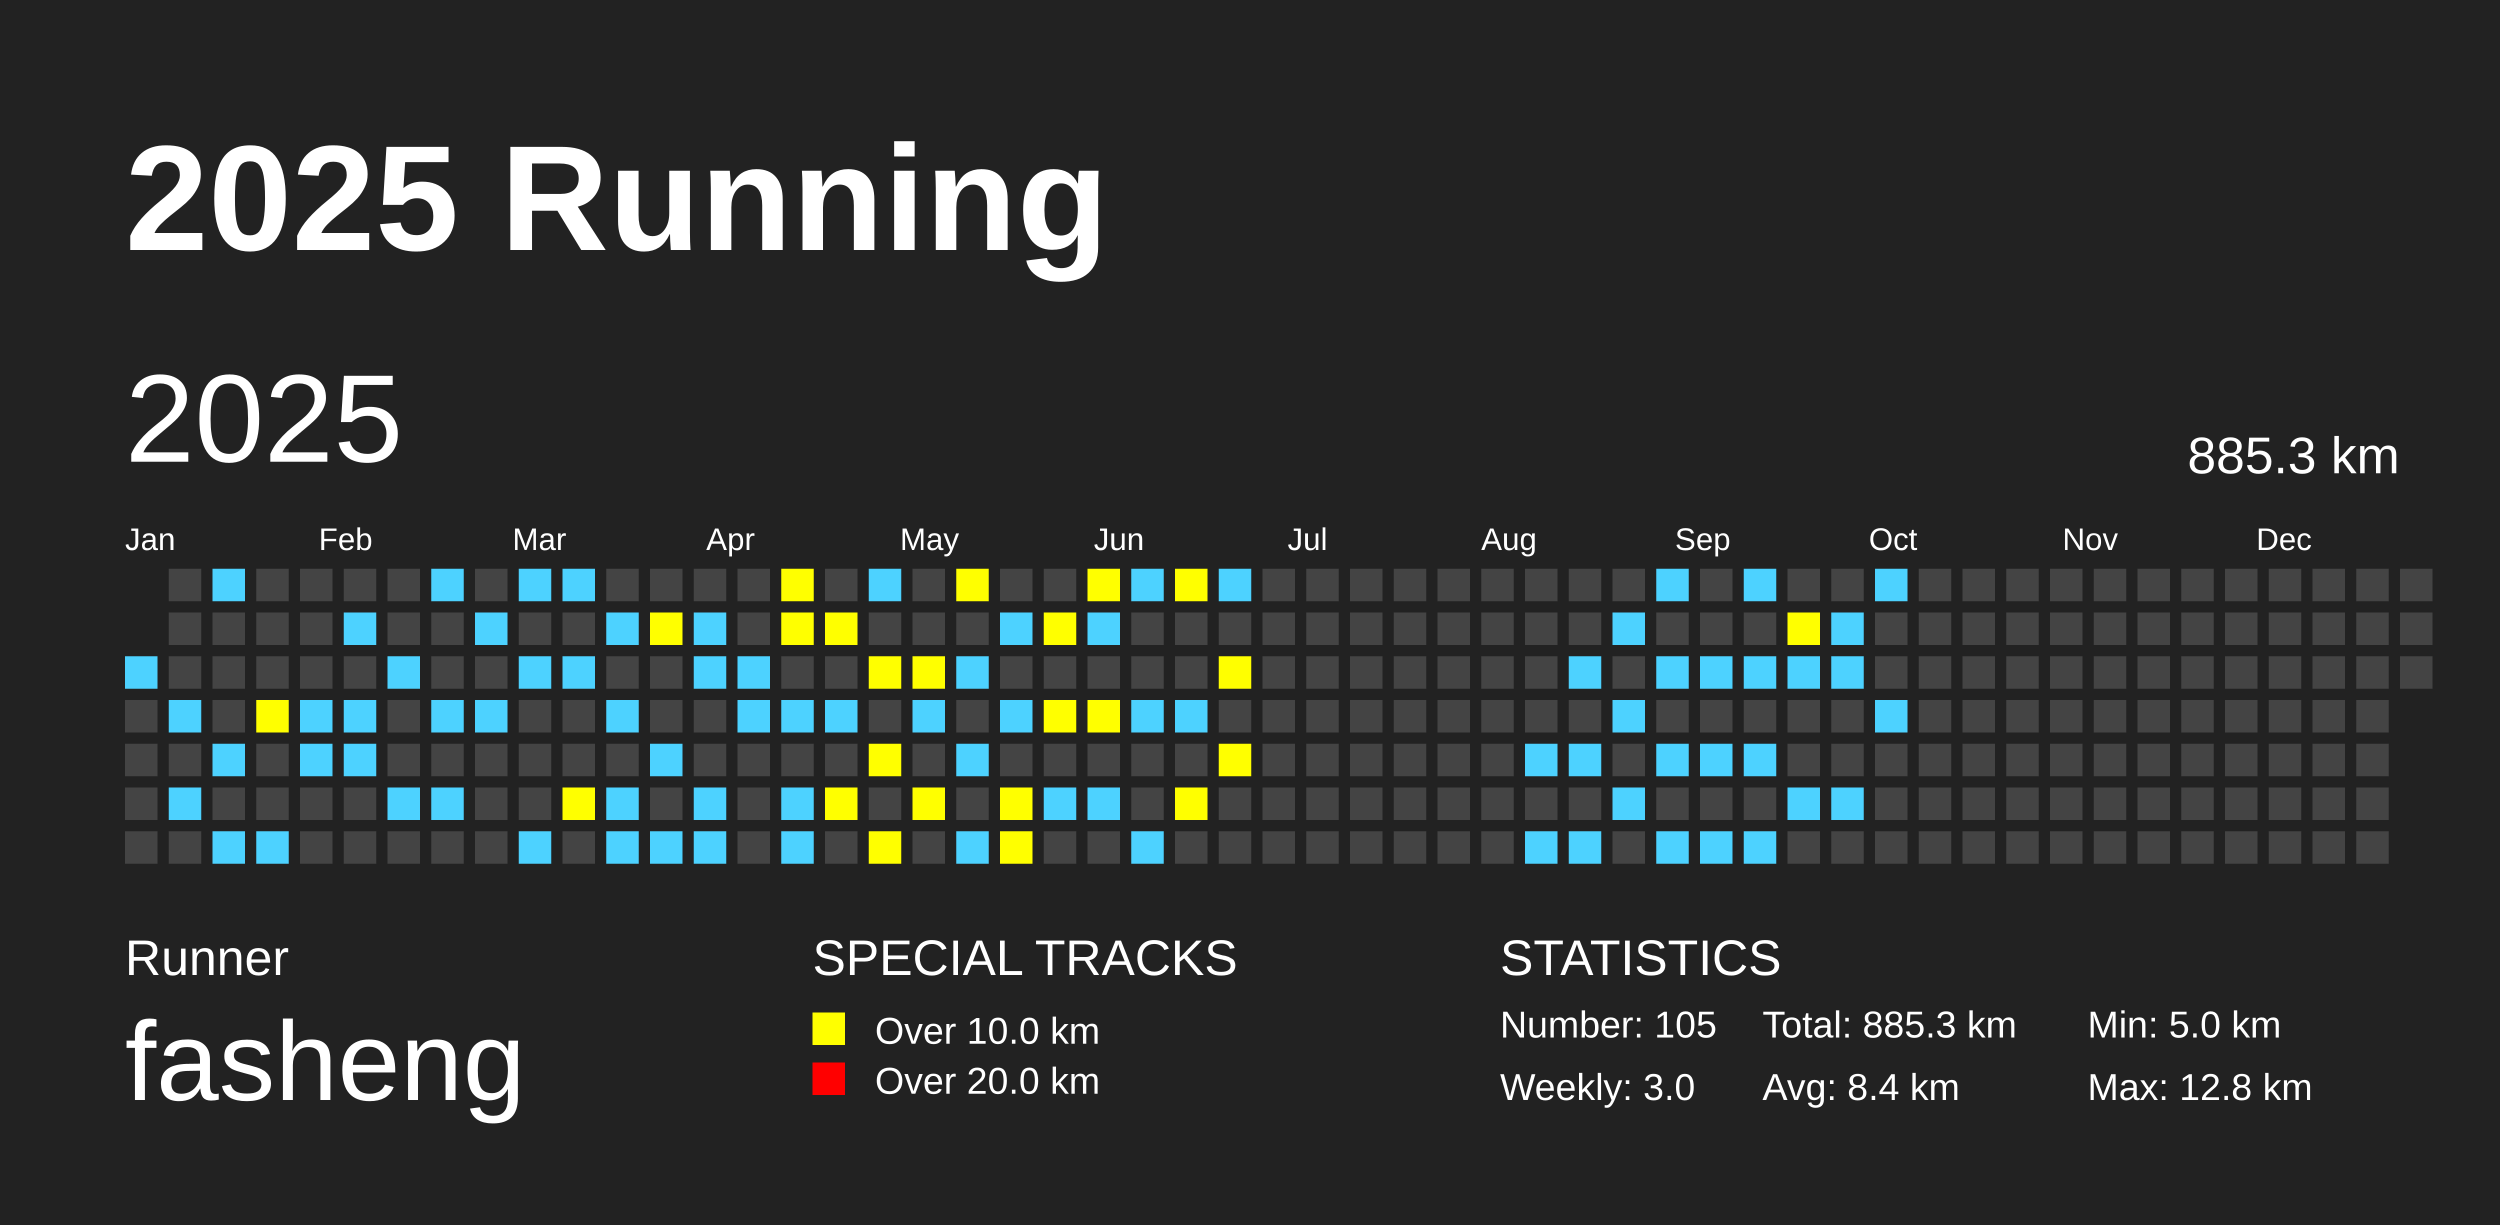
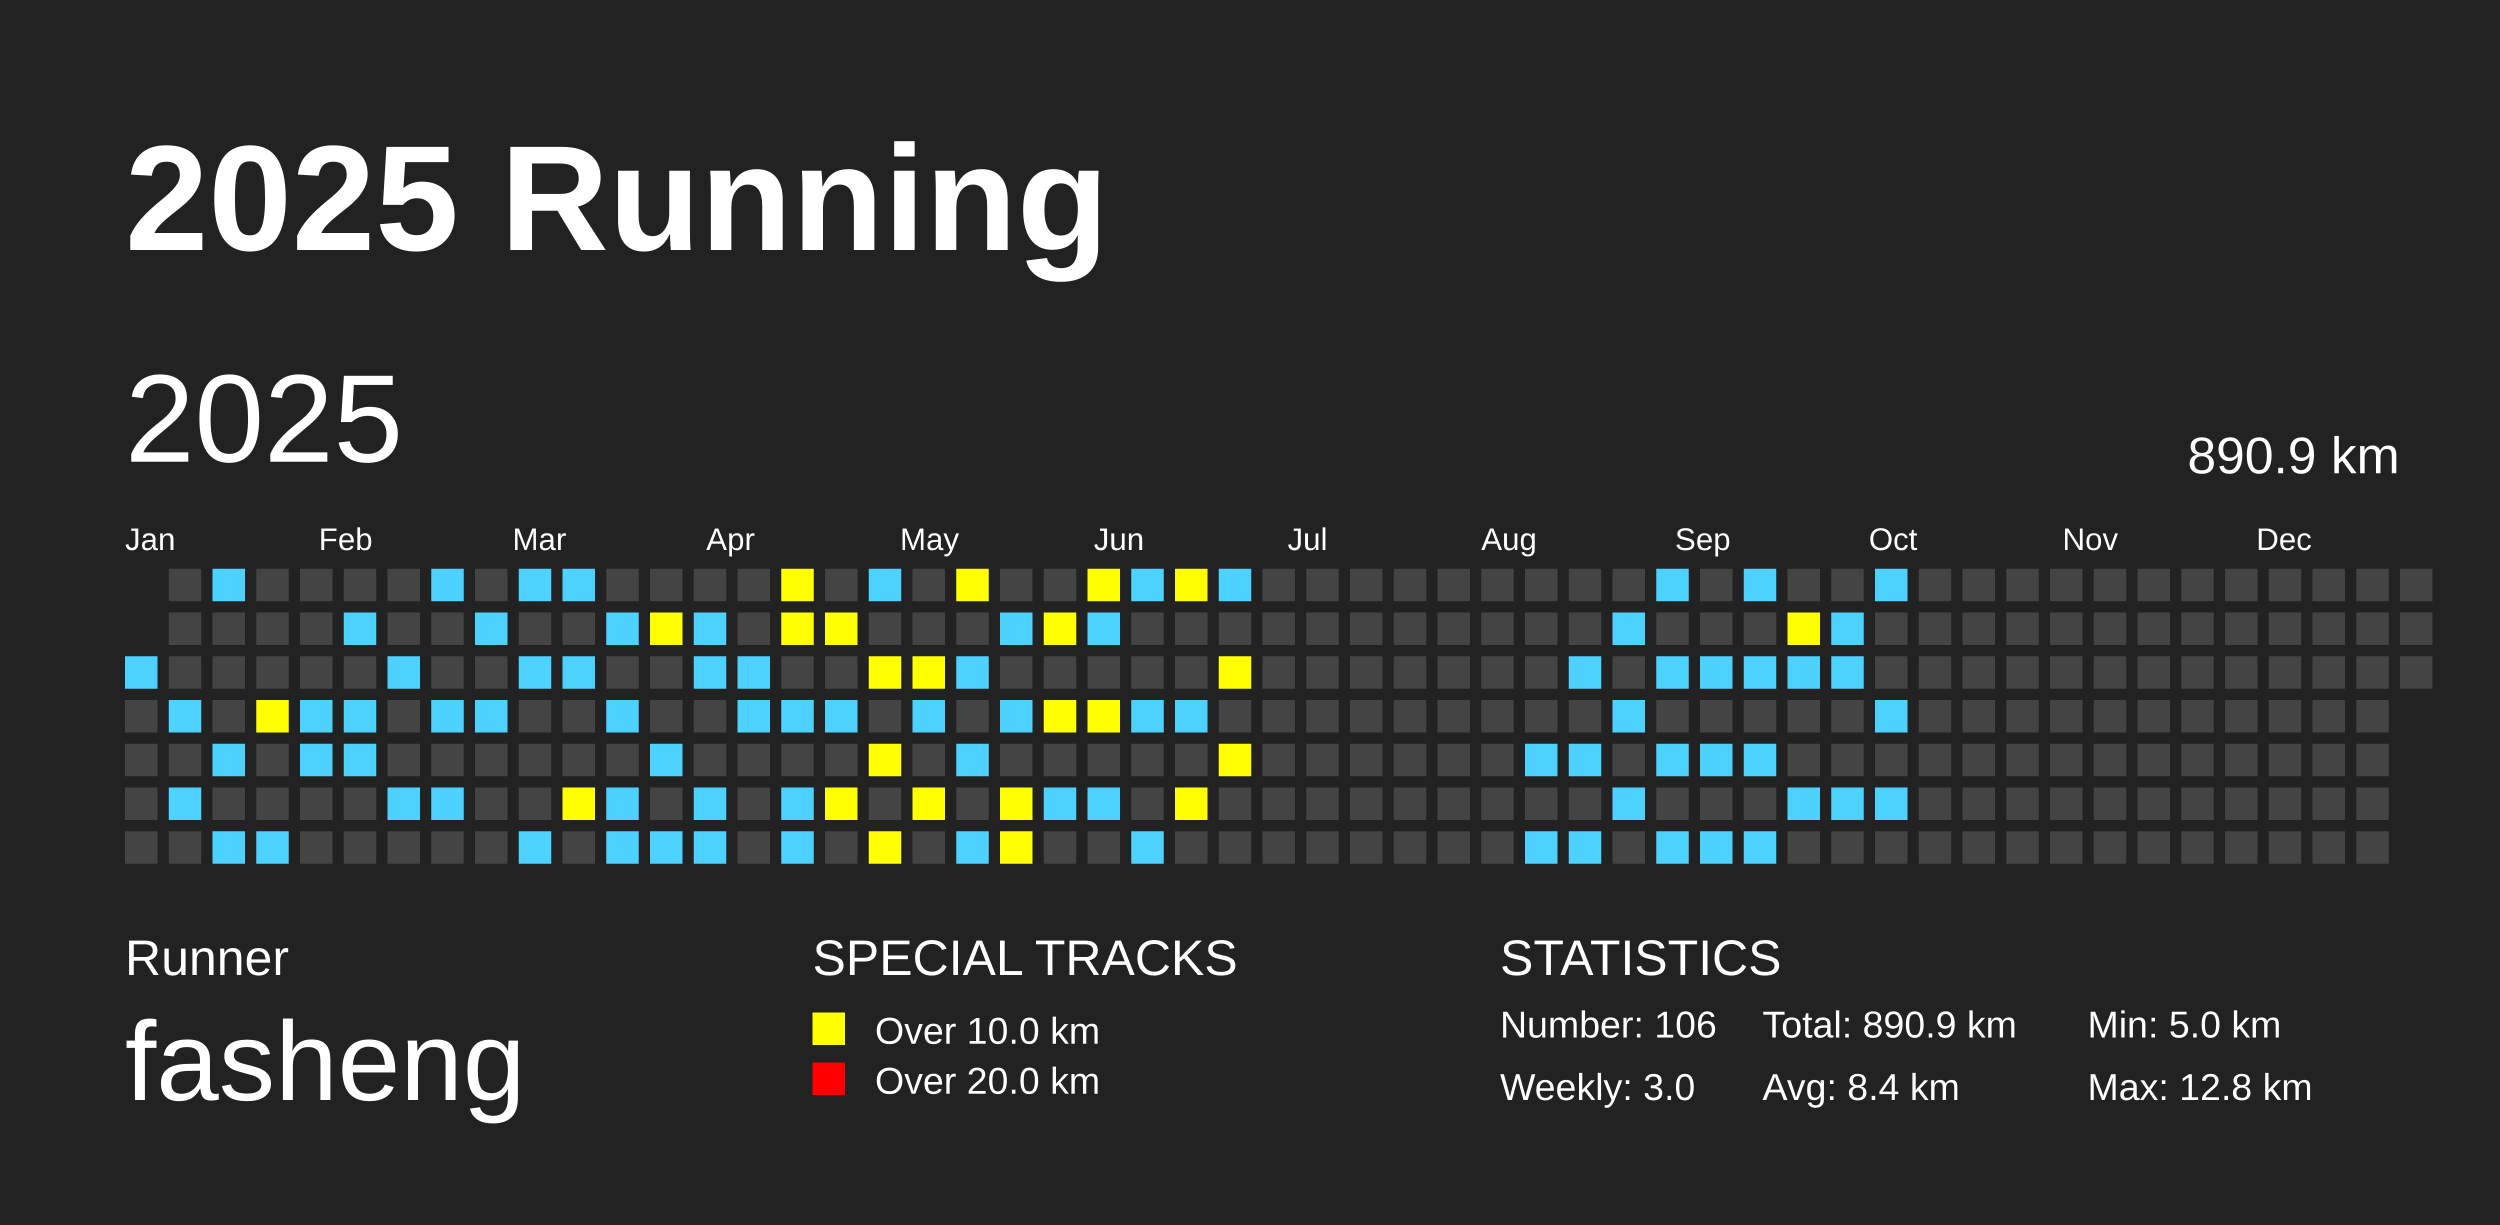
<svg xmlns="http://www.w3.org/2000/svg" baseProfile="full" height="98mm" version="1.1" viewBox="0,0,200,98" width="200mm">
  <defs />
  <rect fill="#222222" height="98" width="200" x="0" y="0" />
  <text fill="#FFFFFF" style="font-size:12px; font-family:Arial; font-weight:bold;" x="10" y="20">2025 Running</text>
  <text fill="#FFFFFF" style="font-size:4px; font-family:Arial" x="10" y="78">Runner</text>
  <text fill="#FFFFFF" style="font-size:9px; font-family:Arial" x="10" y="88">fasheng</text>
  <text fill="#FFFFFF" style="font-size:4px; font-family:Arial" x="65" y="78">SPECIAL TRACKS</text>
  <rect fill="yellow" height="2.6" width="2.6" x="65" y="81" />
  <text fill="#FFFFFF" style="font-size:3px; font-family:Arial" x="70" y="83.5">Over 10.0 km</text>
  <rect fill="red" height="2.6" width="2.6" x="65" y="85" />
  <text fill="#FFFFFF" style="font-size:3px; font-family:Arial" x="70" y="87.5">Over 20.0 km</text>
  <text fill="#FFFFFF" style="font-size:4px; font-family:Arial" x="120" y="78">STATISTICS</text>
-   <text fill="#FFFFFF" style="font-size:3px; font-family:Arial" x="120" y="83">Number: 105</text>
+   <text fill="#FFFFFF" style="font-size:3px; font-family:Arial" x="120" y="83">Number: 106</text>
  <text fill="#FFFFFF" style="font-size:3px; font-family:Arial" x="120" y="88">Weekly: 3.0</text>
-   <text fill="#FFFFFF" style="font-size:3px; font-family:Arial" x="141" y="83">Total: 885.3 km</text>
+   <text fill="#FFFFFF" style="font-size:3px; font-family:Arial" x="141" y="83">Total: 890.9 km</text>
  <text fill="#FFFFFF" style="font-size:3px; font-family:Arial" x="141" y="88">Avg: 8.4 km</text>
  <text fill="#FFFFFF" style="font-size:3px; font-family:Arial" x="167" y="83">Min: 5.0 km</text>
  <text fill="#FFFFFF" style="font-size:3px; font-family:Arial" x="167" y="88">Max: 12.8 km</text>
  <text dominant-baseline="hanging" fill="#FFFFFF" style="font-size:10.0px; font-family:Arial;" x="10" y="30">2025</text>
-   <text dominant-baseline="hanging" fill="#FFFFFF" style="font-size:4.125px; font-family:Arial;" x="175" y="35">885.3 km</text>
+   <text dominant-baseline="hanging" fill="#FFFFFF" style="font-size:4.125px; font-family:Arial;" x="175" y="35">890.9 km</text>
  <text fill="#FFFFFF" style="font-size:2.5px; font-family:Arial" x="10.0" y="44">Jan</text>
  <text fill="#FFFFFF" style="font-size:2.5px; font-family:Arial" x="25.5" y="44">Feb</text>
  <text fill="#FFFFFF" style="font-size:2.5px; font-family:Arial" x="41.0" y="44">Mar</text>
  <text fill="#FFFFFF" style="font-size:2.5px; font-family:Arial" x="56.5" y="44">Apr</text>
  <text fill="#FFFFFF" style="font-size:2.5px; font-family:Arial" x="72.0" y="44">May</text>
  <text fill="#FFFFFF" style="font-size:2.5px; font-family:Arial" x="87.5" y="44">Jun</text>
  <text fill="#FFFFFF" style="font-size:2.5px; font-family:Arial" x="103.0" y="44">Jul</text>
  <text fill="#FFFFFF" style="font-size:2.5px; font-family:Arial" x="118.5" y="44">Aug</text>
  <text fill="#FFFFFF" style="font-size:2.5px; font-family:Arial" x="134.0" y="44">Sep</text>
  <text fill="#FFFFFF" style="font-size:2.5px; font-family:Arial" x="149.5" y="44">Oct</text>
  <text fill="#FFFFFF" style="font-size:2.5px; font-family:Arial" x="165.0" y="44">Nov</text>
  <text fill="#FFFFFF" style="font-size:2.5px; font-family:Arial" x="180.5" y="44">Dec</text>
  <rect fill="#4DD2FF" height="2.6" width="2.6" x="10.0" y="52.5" />
  <rect fill="#444444" height="2.6" width="2.6" x="10.0" y="56.0" />
  <rect fill="#444444" height="2.6" width="2.6" x="10.0" y="59.5" />
  <rect fill="#444444" height="2.6" width="2.6" x="10.0" y="63.0" />
  <rect fill="#444444" height="2.6" width="2.6" x="10.0" y="66.5" />
  <rect fill="#444444" height="2.6" width="2.6" x="13.5" y="45.5" />
  <rect fill="#444444" height="2.6" width="2.6" x="13.5" y="49.0" />
  <rect fill="#444444" height="2.6" width="2.6" x="13.5" y="52.5" />
  <rect fill="#4DD2FF" height="2.6" width="2.6" x="13.5" y="56.0" />
  <rect fill="#444444" height="2.6" width="2.6" x="13.5" y="59.5" />
  <rect fill="#4DD2FF" height="2.6" width="2.6" x="13.5" y="63.0" />
  <rect fill="#444444" height="2.6" width="2.6" x="13.5" y="66.5" />
  <rect fill="#4DD2FF" height="2.6" width="2.6" x="17.0" y="45.5" />
  <rect fill="#444444" height="2.6" width="2.6" x="17.0" y="49.0" />
  <rect fill="#444444" height="2.6" width="2.6" x="17.0" y="52.5" />
  <rect fill="#444444" height="2.6" width="2.6" x="17.0" y="56.0" />
  <rect fill="#4DD2FF" height="2.6" width="2.6" x="17.0" y="59.5" />
  <rect fill="#444444" height="2.6" width="2.6" x="17.0" y="63.0" />
  <rect fill="#4DD2FF" height="2.6" width="2.6" x="17.0" y="66.5" />
  <rect fill="#444444" height="2.6" width="2.6" x="20.5" y="45.5" />
  <rect fill="#444444" height="2.6" width="2.6" x="20.5" y="49.0" />
  <rect fill="#444444" height="2.6" width="2.6" x="20.5" y="52.5" />
  <rect fill="yellow" height="2.6" width="2.6" x="20.5" y="56.0" />
  <rect fill="#444444" height="2.6" width="2.6" x="20.5" y="59.5" />
  <rect fill="#444444" height="2.6" width="2.6" x="20.5" y="63.0" />
  <rect fill="#4DD2FF" height="2.6" width="2.6" x="20.5" y="66.5" />
  <rect fill="#444444" height="2.6" width="2.6" x="24.0" y="45.5" />
  <rect fill="#444444" height="2.6" width="2.6" x="24.0" y="49.0" />
  <rect fill="#444444" height="2.6" width="2.6" x="24.0" y="52.5" />
  <rect fill="#4DD2FF" height="2.6" width="2.6" x="24.0" y="56.0" />
  <rect fill="#4DD2FF" height="2.6" width="2.6" x="24.0" y="59.5" />
  <rect fill="#444444" height="2.6" width="2.6" x="24.0" y="63.0" />
  <rect fill="#444444" height="2.6" width="2.6" x="24.0" y="66.5" />
  <rect fill="#444444" height="2.6" width="2.6" x="27.5" y="45.5" />
  <rect fill="#4DD2FF" height="2.6" width="2.6" x="27.5" y="49.0" />
  <rect fill="#444444" height="2.6" width="2.6" x="27.5" y="52.5" />
  <rect fill="#4DD2FF" height="2.6" width="2.6" x="27.5" y="56.0" />
  <rect fill="#4DD2FF" height="2.6" width="2.6" x="27.5" y="59.5" />
  <rect fill="#444444" height="2.6" width="2.6" x="27.5" y="63.0" />
  <rect fill="#444444" height="2.6" width="2.6" x="27.5" y="66.5" />
  <rect fill="#444444" height="2.6" width="2.6" x="31.0" y="45.5" />
  <rect fill="#444444" height="2.6" width="2.6" x="31.0" y="49.0" />
  <rect fill="#4DD2FF" height="2.6" width="2.6" x="31.0" y="52.5" />
  <rect fill="#444444" height="2.6" width="2.6" x="31.0" y="56.0" />
  <rect fill="#444444" height="2.6" width="2.6" x="31.0" y="59.5" />
  <rect fill="#4DD2FF" height="2.6" width="2.6" x="31.0" y="63.0" />
  <rect fill="#444444" height="2.6" width="2.6" x="31.0" y="66.5" />
  <rect fill="#4DD2FF" height="2.6" width="2.6" x="34.5" y="45.5" />
  <rect fill="#444444" height="2.6" width="2.6" x="34.5" y="49.0" />
  <rect fill="#444444" height="2.6" width="2.6" x="34.5" y="52.5" />
  <rect fill="#4DD2FF" height="2.6" width="2.6" x="34.5" y="56.0" />
  <rect fill="#444444" height="2.6" width="2.6" x="34.5" y="59.5" />
  <rect fill="#4DD2FF" height="2.6" width="2.6" x="34.5" y="63.0" />
  <rect fill="#444444" height="2.6" width="2.6" x="34.5" y="66.5" />
  <rect fill="#444444" height="2.6" width="2.6" x="38.0" y="45.5" />
  <rect fill="#4DD2FF" height="2.6" width="2.6" x="38.0" y="49.0" />
  <rect fill="#444444" height="2.6" width="2.6" x="38.0" y="52.5" />
  <rect fill="#4DD2FF" height="2.6" width="2.6" x="38.0" y="56.0" />
  <rect fill="#444444" height="2.6" width="2.6" x="38.0" y="59.5" />
  <rect fill="#444444" height="2.6" width="2.6" x="38.0" y="63.0" />
  <rect fill="#444444" height="2.6" width="2.6" x="38.0" y="66.5" />
  <rect fill="#4DD2FF" height="2.6" width="2.6" x="41.5" y="45.5" />
  <rect fill="#444444" height="2.6" width="2.6" x="41.5" y="49.0" />
  <rect fill="#4DD2FF" height="2.6" width="2.6" x="41.5" y="52.5" />
  <rect fill="#444444" height="2.6" width="2.6" x="41.5" y="56.0" />
  <rect fill="#444444" height="2.6" width="2.6" x="41.5" y="59.5" />
  <rect fill="#444444" height="2.6" width="2.6" x="41.5" y="63.0" />
  <rect fill="#4DD2FF" height="2.6" width="2.6" x="41.5" y="66.5" />
  <rect fill="#4DD2FF" height="2.6" width="2.6" x="45.0" y="45.5" />
  <rect fill="#444444" height="2.6" width="2.6" x="45.0" y="49.0" />
  <rect fill="#4DD2FF" height="2.6" width="2.6" x="45.0" y="52.5" />
  <rect fill="#444444" height="2.6" width="2.6" x="45.0" y="56.0" />
  <rect fill="#444444" height="2.6" width="2.6" x="45.0" y="59.5" />
  <rect fill="yellow" height="2.6" width="2.6" x="45.0" y="63.0" />
  <rect fill="#444444" height="2.6" width="2.6" x="45.0" y="66.5" />
  <rect fill="#444444" height="2.6" width="2.6" x="48.5" y="45.5" />
  <rect fill="#4DD2FF" height="2.6" width="2.6" x="48.5" y="49.0" />
  <rect fill="#444444" height="2.6" width="2.6" x="48.5" y="52.5" />
  <rect fill="#4DD2FF" height="2.6" width="2.6" x="48.5" y="56.0" />
  <rect fill="#444444" height="2.6" width="2.6" x="48.5" y="59.5" />
  <rect fill="#4DD2FF" height="2.6" width="2.6" x="48.5" y="63.0" />
  <rect fill="#4DD2FF" height="2.6" width="2.6" x="48.5" y="66.5" />
  <rect fill="#444444" height="2.6" width="2.6" x="52.0" y="45.5" />
  <rect fill="yellow" height="2.6" width="2.6" x="52.0" y="49.0" />
  <rect fill="#444444" height="2.6" width="2.6" x="52.0" y="52.5" />
  <rect fill="#444444" height="2.6" width="2.6" x="52.0" y="56.0" />
  <rect fill="#4DD2FF" height="2.6" width="2.6" x="52.0" y="59.5" />
  <rect fill="#444444" height="2.6" width="2.6" x="52.0" y="63.0" />
  <rect fill="#4DD2FF" height="2.6" width="2.6" x="52.0" y="66.5" />
  <rect fill="#444444" height="2.6" width="2.6" x="55.5" y="45.5" />
  <rect fill="#4DD2FF" height="2.6" width="2.6" x="55.5" y="49.0" />
  <rect fill="#4DD2FF" height="2.6" width="2.6" x="55.5" y="52.5" />
  <rect fill="#444444" height="2.6" width="2.6" x="55.5" y="56.0" />
  <rect fill="#444444" height="2.6" width="2.6" x="55.5" y="59.5" />
  <rect fill="#4DD2FF" height="2.6" width="2.6" x="55.5" y="63.0" />
  <rect fill="#4DD2FF" height="2.6" width="2.6" x="55.5" y="66.5" />
  <rect fill="#444444" height="2.6" width="2.6" x="59.0" y="45.5" />
  <rect fill="#444444" height="2.6" width="2.6" x="59.0" y="49.0" />
  <rect fill="#4DD2FF" height="2.6" width="2.6" x="59.0" y="52.5" />
  <rect fill="#4DD2FF" height="2.6" width="2.6" x="59.0" y="56.0" />
  <rect fill="#444444" height="2.6" width="2.6" x="59.0" y="59.5" />
  <rect fill="#444444" height="2.6" width="2.6" x="59.0" y="63.0" />
  <rect fill="#444444" height="2.6" width="2.6" x="59.0" y="66.5" />
  <rect fill="yellow" height="2.6" width="2.6" x="62.5" y="45.5" />
  <rect fill="yellow" height="2.6" width="2.6" x="62.5" y="49.0" />
  <rect fill="#444444" height="2.6" width="2.6" x="62.5" y="52.5" />
  <rect fill="#4DD2FF" height="2.6" width="2.6" x="62.5" y="56.0" />
  <rect fill="#444444" height="2.6" width="2.6" x="62.5" y="59.5" />
  <rect fill="#4DD2FF" height="2.6" width="2.6" x="62.5" y="63.0" />
  <rect fill="#4DD2FF" height="2.6" width="2.6" x="62.5" y="66.5" />
  <rect fill="#444444" height="2.6" width="2.6" x="66.0" y="45.5" />
  <rect fill="yellow" height="2.6" width="2.6" x="66.0" y="49.0" />
  <rect fill="#444444" height="2.6" width="2.6" x="66.0" y="52.5" />
  <rect fill="#4DD2FF" height="2.6" width="2.6" x="66.0" y="56.0" />
  <rect fill="#444444" height="2.6" width="2.6" x="66.0" y="59.5" />
  <rect fill="yellow" height="2.6" width="2.6" x="66.0" y="63.0" />
  <rect fill="#444444" height="2.6" width="2.6" x="66.0" y="66.5" />
  <rect fill="#4DD2FF" height="2.6" width="2.6" x="69.5" y="45.5" />
  <rect fill="#444444" height="2.6" width="2.6" x="69.5" y="49.0" />
  <rect fill="yellow" height="2.6" width="2.6" x="69.5" y="52.5" />
  <rect fill="#444444" height="2.6" width="2.6" x="69.5" y="56.0" />
  <rect fill="yellow" height="2.6" width="2.6" x="69.5" y="59.5" />
  <rect fill="#444444" height="2.6" width="2.6" x="69.5" y="63.0" />
  <rect fill="yellow" height="2.6" width="2.6" x="69.5" y="66.5" />
  <rect fill="#444444" height="2.6" width="2.6" x="73.0" y="45.5" />
  <rect fill="#444444" height="2.6" width="2.6" x="73.0" y="49.0" />
  <rect fill="yellow" height="2.6" width="2.6" x="73.0" y="52.5" />
  <rect fill="#4DD2FF" height="2.6" width="2.6" x="73.0" y="56.0" />
  <rect fill="#444444" height="2.6" width="2.6" x="73.0" y="59.5" />
  <rect fill="yellow" height="2.6" width="2.6" x="73.0" y="63.0" />
  <rect fill="#444444" height="2.6" width="2.6" x="73.0" y="66.5" />
  <rect fill="yellow" height="2.6" width="2.6" x="76.5" y="45.5" />
  <rect fill="#444444" height="2.6" width="2.6" x="76.5" y="49.0" />
  <rect fill="#4DD2FF" height="2.6" width="2.6" x="76.5" y="52.5" />
  <rect fill="#444444" height="2.6" width="2.6" x="76.5" y="56.0" />
  <rect fill="#4DD2FF" height="2.6" width="2.6" x="76.5" y="59.5" />
  <rect fill="#444444" height="2.6" width="2.6" x="76.5" y="63.0" />
  <rect fill="#4DD2FF" height="2.6" width="2.6" x="76.5" y="66.5" />
  <rect fill="#444444" height="2.6" width="2.6" x="80.0" y="45.5" />
  <rect fill="#4DD2FF" height="2.6" width="2.6" x="80.0" y="49.0" />
  <rect fill="#444444" height="2.6" width="2.6" x="80.0" y="52.5" />
  <rect fill="#4DD2FF" height="2.6" width="2.6" x="80.0" y="56.0" />
  <rect fill="#444444" height="2.6" width="2.6" x="80.0" y="59.5" />
  <rect fill="yellow" height="2.6" width="2.6" x="80.0" y="63.0" />
  <rect fill="yellow" height="2.6" width="2.6" x="80.0" y="66.5" />
  <rect fill="#444444" height="2.6" width="2.6" x="83.5" y="45.5" />
  <rect fill="yellow" height="2.6" width="2.6" x="83.5" y="49.0" />
  <rect fill="#444444" height="2.6" width="2.6" x="83.5" y="52.5" />
  <rect fill="yellow" height="2.6" width="2.6" x="83.5" y="56.0" />
  <rect fill="#444444" height="2.6" width="2.6" x="83.5" y="59.5" />
  <rect fill="#4DD2FF" height="2.6" width="2.6" x="83.5" y="63.0" />
  <rect fill="#444444" height="2.6" width="2.6" x="83.5" y="66.5" />
  <rect fill="yellow" height="2.6" width="2.6" x="87.0" y="45.5" />
  <rect fill="#4DD2FF" height="2.6" width="2.6" x="87.0" y="49.0" />
  <rect fill="#444444" height="2.6" width="2.6" x="87.0" y="52.5" />
  <rect fill="yellow" height="2.6" width="2.6" x="87.0" y="56.0" />
  <rect fill="#444444" height="2.6" width="2.6" x="87.0" y="59.5" />
  <rect fill="#4DD2FF" height="2.6" width="2.6" x="87.0" y="63.0" />
  <rect fill="#444444" height="2.6" width="2.6" x="87.0" y="66.5" />
  <rect fill="#4DD2FF" height="2.6" width="2.6" x="90.5" y="45.5" />
  <rect fill="#444444" height="2.6" width="2.6" x="90.5" y="49.0" />
  <rect fill="#444444" height="2.6" width="2.6" x="90.5" y="52.5" />
  <rect fill="#4DD2FF" height="2.6" width="2.6" x="90.5" y="56.0" />
  <rect fill="#444444" height="2.6" width="2.6" x="90.5" y="59.5" />
  <rect fill="#444444" height="2.6" width="2.6" x="90.5" y="63.0" />
  <rect fill="#4DD2FF" height="2.6" width="2.6" x="90.5" y="66.5" />
  <rect fill="yellow" height="2.6" width="2.6" x="94.0" y="45.5" />
  <rect fill="#444444" height="2.6" width="2.6" x="94.0" y="49.0" />
  <rect fill="#444444" height="2.6" width="2.6" x="94.0" y="52.5" />
  <rect fill="#4DD2FF" height="2.6" width="2.6" x="94.0" y="56.0" />
  <rect fill="#444444" height="2.6" width="2.6" x="94.0" y="59.5" />
  <rect fill="yellow" height="2.6" width="2.6" x="94.0" y="63.0" />
  <rect fill="#444444" height="2.6" width="2.6" x="94.0" y="66.5" />
  <rect fill="#4DD2FF" height="2.6" width="2.6" x="97.5" y="45.5" />
  <rect fill="#444444" height="2.6" width="2.6" x="97.5" y="49.0" />
  <rect fill="yellow" height="2.6" width="2.6" x="97.5" y="52.5" />
  <rect fill="#444444" height="2.6" width="2.6" x="97.5" y="56.0" />
  <rect fill="yellow" height="2.6" width="2.6" x="97.5" y="59.5" />
  <rect fill="#444444" height="2.6" width="2.6" x="97.5" y="63.0" />
  <rect fill="#444444" height="2.6" width="2.6" x="97.5" y="66.5" />
  <rect fill="#444444" height="2.6" width="2.6" x="101.0" y="45.5" />
  <rect fill="#444444" height="2.6" width="2.6" x="101.0" y="49.0" />
  <rect fill="#444444" height="2.6" width="2.6" x="101.0" y="52.5" />
  <rect fill="#444444" height="2.6" width="2.6" x="101.0" y="56.0" />
  <rect fill="#444444" height="2.6" width="2.6" x="101.0" y="59.5" />
  <rect fill="#444444" height="2.6" width="2.6" x="101.0" y="63.0" />
  <rect fill="#444444" height="2.6" width="2.6" x="101.0" y="66.5" />
  <rect fill="#444444" height="2.6" width="2.6" x="104.5" y="45.5" />
  <rect fill="#444444" height="2.6" width="2.6" x="104.5" y="49.0" />
  <rect fill="#444444" height="2.6" width="2.6" x="104.5" y="52.5" />
  <rect fill="#444444" height="2.6" width="2.6" x="104.5" y="56.0" />
  <rect fill="#444444" height="2.6" width="2.6" x="104.5" y="59.5" />
  <rect fill="#444444" height="2.6" width="2.6" x="104.5" y="63.0" />
  <rect fill="#444444" height="2.6" width="2.6" x="104.5" y="66.5" />
  <rect fill="#444444" height="2.6" width="2.6" x="108.0" y="45.5" />
  <rect fill="#444444" height="2.6" width="2.6" x="108.0" y="49.0" />
  <rect fill="#444444" height="2.6" width="2.6" x="108.0" y="52.5" />
  <rect fill="#444444" height="2.6" width="2.6" x="108.0" y="56.0" />
  <rect fill="#444444" height="2.6" width="2.6" x="108.0" y="59.5" />
  <rect fill="#444444" height="2.6" width="2.6" x="108.0" y="63.0" />
  <rect fill="#444444" height="2.6" width="2.6" x="108.0" y="66.5" />
  <rect fill="#444444" height="2.6" width="2.6" x="111.5" y="45.5" />
  <rect fill="#444444" height="2.6" width="2.6" x="111.5" y="49.0" />
  <rect fill="#444444" height="2.6" width="2.6" x="111.5" y="52.5" />
  <rect fill="#444444" height="2.6" width="2.6" x="111.5" y="56.0" />
  <rect fill="#444444" height="2.6" width="2.6" x="111.5" y="59.5" />
  <rect fill="#444444" height="2.6" width="2.6" x="111.5" y="63.0" />
  <rect fill="#444444" height="2.6" width="2.6" x="111.5" y="66.5" />
  <rect fill="#444444" height="2.6" width="2.6" x="115.0" y="45.5" />
  <rect fill="#444444" height="2.6" width="2.6" x="115.0" y="49.0" />
  <rect fill="#444444" height="2.6" width="2.6" x="115.0" y="52.5" />
  <rect fill="#444444" height="2.6" width="2.6" x="115.0" y="56.0" />
  <rect fill="#444444" height="2.6" width="2.6" x="115.0" y="59.5" />
  <rect fill="#444444" height="2.6" width="2.6" x="115.0" y="63.0" />
  <rect fill="#444444" height="2.6" width="2.6" x="115.0" y="66.5" />
  <rect fill="#444444" height="2.6" width="2.6" x="118.5" y="45.5" />
  <rect fill="#444444" height="2.6" width="2.6" x="118.5" y="49.0" />
  <rect fill="#444444" height="2.6" width="2.6" x="118.5" y="52.5" />
  <rect fill="#444444" height="2.6" width="2.6" x="118.5" y="56.0" />
  <rect fill="#444444" height="2.6" width="2.6" x="118.5" y="59.5" />
  <rect fill="#444444" height="2.6" width="2.6" x="118.5" y="63.0" />
  <rect fill="#444444" height="2.6" width="2.6" x="118.5" y="66.5" />
  <rect fill="#444444" height="2.6" width="2.6" x="122.0" y="45.5" />
  <rect fill="#444444" height="2.6" width="2.6" x="122.0" y="49.0" />
  <rect fill="#444444" height="2.6" width="2.6" x="122.0" y="52.5" />
  <rect fill="#444444" height="2.6" width="2.6" x="122.0" y="56.0" />
  <rect fill="#4DD2FF" height="2.6" width="2.6" x="122.0" y="59.5" />
  <rect fill="#444444" height="2.6" width="2.6" x="122.0" y="63.0" />
  <rect fill="#4DD2FF" height="2.6" width="2.6" x="122.0" y="66.5" />
  <rect fill="#444444" height="2.6" width="2.6" x="125.5" y="45.5" />
  <rect fill="#444444" height="2.6" width="2.6" x="125.5" y="49.0" />
  <rect fill="#4DD2FF" height="2.6" width="2.6" x="125.5" y="52.5" />
  <rect fill="#444444" height="2.6" width="2.6" x="125.5" y="56.0" />
  <rect fill="#4DD2FF" height="2.6" width="2.6" x="125.5" y="59.5" />
  <rect fill="#444444" height="2.6" width="2.6" x="125.5" y="63.0" />
  <rect fill="#4DD2FF" height="2.6" width="2.6" x="125.5" y="66.5" />
  <rect fill="#444444" height="2.6" width="2.6" x="129.0" y="45.5" />
  <rect fill="#4DD2FF" height="2.6" width="2.6" x="129.0" y="49.0" />
  <rect fill="#444444" height="2.6" width="2.6" x="129.0" y="52.5" />
  <rect fill="#4DD2FF" height="2.6" width="2.6" x="129.0" y="56.0" />
  <rect fill="#444444" height="2.6" width="2.6" x="129.0" y="59.5" />
  <rect fill="#4DD2FF" height="2.6" width="2.6" x="129.0" y="63.0" />
  <rect fill="#444444" height="2.6" width="2.6" x="129.0" y="66.5" />
  <rect fill="#4DD2FF" height="2.6" width="2.6" x="132.5" y="45.5" />
  <rect fill="#444444" height="2.6" width="2.6" x="132.5" y="49.0" />
  <rect fill="#4DD2FF" height="2.6" width="2.6" x="132.5" y="52.5" />
  <rect fill="#444444" height="2.6" width="2.6" x="132.5" y="56.0" />
  <rect fill="#4DD2FF" height="2.6" width="2.6" x="132.5" y="59.5" />
  <rect fill="#444444" height="2.6" width="2.6" x="132.5" y="63.0" />
  <rect fill="#4DD2FF" height="2.6" width="2.6" x="132.5" y="66.5" />
  <rect fill="#444444" height="2.6" width="2.6" x="136.0" y="45.5" />
  <rect fill="#444444" height="2.6" width="2.6" x="136.0" y="49.0" />
  <rect fill="#4DD2FF" height="2.6" width="2.6" x="136.0" y="52.5" />
  <rect fill="#444444" height="2.6" width="2.6" x="136.0" y="56.0" />
  <rect fill="#4DD2FF" height="2.6" width="2.6" x="136.0" y="59.5" />
  <rect fill="#444444" height="2.6" width="2.6" x="136.0" y="63.0" />
  <rect fill="#4DD2FF" height="2.6" width="2.6" x="136.0" y="66.5" />
  <rect fill="#4DD2FF" height="2.6" width="2.6" x="139.5" y="45.5" />
  <rect fill="#444444" height="2.6" width="2.6" x="139.5" y="49.0" />
  <rect fill="#4DD2FF" height="2.6" width="2.6" x="139.5" y="52.5" />
  <rect fill="#444444" height="2.6" width="2.6" x="139.5" y="56.0" />
  <rect fill="#4DD2FF" height="2.6" width="2.6" x="139.5" y="59.5" />
  <rect fill="#444444" height="2.6" width="2.6" x="139.5" y="63.0" />
  <rect fill="#4DD2FF" height="2.6" width="2.6" x="139.5" y="66.5" />
  <rect fill="#444444" height="2.6" width="2.6" x="143.0" y="45.5" />
  <rect fill="yellow" height="2.6" width="2.6" x="143.0" y="49.0" />
  <rect fill="#4DD2FF" height="2.6" width="2.6" x="143.0" y="52.5" />
  <rect fill="#444444" height="2.6" width="2.6" x="143.0" y="56.0" />
  <rect fill="#444444" height="2.6" width="2.6" x="143.0" y="59.5" />
  <rect fill="#4DD2FF" height="2.6" width="2.6" x="143.0" y="63.0" />
  <rect fill="#444444" height="2.6" width="2.6" x="143.0" y="66.5" />
  <rect fill="#444444" height="2.6" width="2.6" x="146.5" y="45.5" />
  <rect fill="#4DD2FF" height="2.6" width="2.6" x="146.5" y="49.0" />
  <rect fill="#4DD2FF" height="2.6" width="2.6" x="146.5" y="52.5" />
  <rect fill="#444444" height="2.6" width="2.6" x="146.5" y="56.0" />
  <rect fill="#444444" height="2.6" width="2.6" x="146.5" y="59.5" />
  <rect fill="#4DD2FF" height="2.6" width="2.6" x="146.5" y="63.0" />
  <rect fill="#444444" height="2.6" width="2.6" x="146.5" y="66.5" />
  <rect fill="#4DD2FF" height="2.6" width="2.6" x="150.0" y="45.5" />
  <rect fill="#444444" height="2.6" width="2.6" x="150.0" y="49.0" />
  <rect fill="#444444" height="2.6" width="2.6" x="150.0" y="52.5" />
  <rect fill="#4DD2FF" height="2.6" width="2.6" x="150.0" y="56.0" />
  <rect fill="#444444" height="2.6" width="2.6" x="150.0" y="59.5" />
-   <rect fill="#444444" height="2.6" width="2.6" x="150.0" y="63.0" />
+   <rect fill="#4DD2FF" height="2.6" width="2.6" x="150.0" y="63.0" />
  <rect fill="#444444" height="2.6" width="2.6" x="150.0" y="66.5" />
  <rect fill="#444444" height="2.6" width="2.6" x="153.5" y="45.5" />
  <rect fill="#444444" height="2.6" width="2.6" x="153.5" y="49.0" />
  <rect fill="#444444" height="2.6" width="2.6" x="153.5" y="52.5" />
  <rect fill="#444444" height="2.6" width="2.6" x="153.5" y="56.0" />
  <rect fill="#444444" height="2.6" width="2.6" x="153.5" y="59.5" />
  <rect fill="#444444" height="2.6" width="2.6" x="153.5" y="63.0" />
  <rect fill="#444444" height="2.6" width="2.6" x="153.5" y="66.5" />
  <rect fill="#444444" height="2.6" width="2.6" x="157.0" y="45.5" />
  <rect fill="#444444" height="2.6" width="2.6" x="157.0" y="49.0" />
  <rect fill="#444444" height="2.6" width="2.6" x="157.0" y="52.5" />
  <rect fill="#444444" height="2.6" width="2.6" x="157.0" y="56.0" />
  <rect fill="#444444" height="2.6" width="2.6" x="157.0" y="59.5" />
  <rect fill="#444444" height="2.6" width="2.6" x="157.0" y="63.0" />
  <rect fill="#444444" height="2.6" width="2.6" x="157.0" y="66.5" />
  <rect fill="#444444" height="2.6" width="2.6" x="160.5" y="45.5" />
  <rect fill="#444444" height="2.6" width="2.6" x="160.5" y="49.0" />
  <rect fill="#444444" height="2.6" width="2.6" x="160.5" y="52.5" />
  <rect fill="#444444" height="2.6" width="2.6" x="160.5" y="56.0" />
  <rect fill="#444444" height="2.6" width="2.6" x="160.5" y="59.5" />
  <rect fill="#444444" height="2.6" width="2.6" x="160.5" y="63.0" />
  <rect fill="#444444" height="2.6" width="2.6" x="160.5" y="66.5" />
  <rect fill="#444444" height="2.6" width="2.6" x="164.0" y="45.5" />
  <rect fill="#444444" height="2.6" width="2.6" x="164.0" y="49.0" />
  <rect fill="#444444" height="2.6" width="2.6" x="164.0" y="52.5" />
  <rect fill="#444444" height="2.6" width="2.6" x="164.0" y="56.0" />
  <rect fill="#444444" height="2.6" width="2.6" x="164.0" y="59.5" />
  <rect fill="#444444" height="2.6" width="2.6" x="164.0" y="63.0" />
  <rect fill="#444444" height="2.6" width="2.6" x="164.0" y="66.5" />
  <rect fill="#444444" height="2.6" width="2.6" x="167.5" y="45.5" />
  <rect fill="#444444" height="2.6" width="2.6" x="167.5" y="49.0" />
  <rect fill="#444444" height="2.6" width="2.6" x="167.5" y="52.5" />
  <rect fill="#444444" height="2.6" width="2.6" x="167.5" y="56.0" />
  <rect fill="#444444" height="2.6" width="2.6" x="167.5" y="59.5" />
  <rect fill="#444444" height="2.6" width="2.6" x="167.5" y="63.0" />
  <rect fill="#444444" height="2.6" width="2.6" x="167.5" y="66.5" />
  <rect fill="#444444" height="2.6" width="2.6" x="171.0" y="45.5" />
  <rect fill="#444444" height="2.6" width="2.6" x="171.0" y="49.0" />
  <rect fill="#444444" height="2.6" width="2.6" x="171.0" y="52.5" />
  <rect fill="#444444" height="2.6" width="2.6" x="171.0" y="56.0" />
  <rect fill="#444444" height="2.6" width="2.6" x="171.0" y="59.5" />
  <rect fill="#444444" height="2.6" width="2.6" x="171.0" y="63.0" />
  <rect fill="#444444" height="2.6" width="2.6" x="171.0" y="66.5" />
  <rect fill="#444444" height="2.6" width="2.6" x="174.5" y="45.5" />
  <rect fill="#444444" height="2.6" width="2.6" x="174.5" y="49.0" />
  <rect fill="#444444" height="2.6" width="2.6" x="174.5" y="52.5" />
  <rect fill="#444444" height="2.6" width="2.6" x="174.5" y="56.0" />
  <rect fill="#444444" height="2.6" width="2.6" x="174.5" y="59.5" />
  <rect fill="#444444" height="2.6" width="2.6" x="174.5" y="63.0" />
  <rect fill="#444444" height="2.6" width="2.6" x="174.5" y="66.5" />
  <rect fill="#444444" height="2.6" width="2.6" x="178.0" y="45.5" />
  <rect fill="#444444" height="2.6" width="2.6" x="178.0" y="49.0" />
  <rect fill="#444444" height="2.6" width="2.6" x="178.0" y="52.5" />
  <rect fill="#444444" height="2.6" width="2.6" x="178.0" y="56.0" />
  <rect fill="#444444" height="2.6" width="2.6" x="178.0" y="59.5" />
  <rect fill="#444444" height="2.6" width="2.6" x="178.0" y="63.0" />
  <rect fill="#444444" height="2.6" width="2.6" x="178.0" y="66.5" />
  <rect fill="#444444" height="2.6" width="2.6" x="181.5" y="45.5" />
  <rect fill="#444444" height="2.6" width="2.6" x="181.5" y="49.0" />
  <rect fill="#444444" height="2.6" width="2.6" x="181.5" y="52.5" />
  <rect fill="#444444" height="2.6" width="2.6" x="181.5" y="56.0" />
  <rect fill="#444444" height="2.6" width="2.6" x="181.5" y="59.5" />
  <rect fill="#444444" height="2.6" width="2.6" x="181.5" y="63.0" />
  <rect fill="#444444" height="2.6" width="2.6" x="181.5" y="66.5" />
  <rect fill="#444444" height="2.6" width="2.6" x="185.0" y="45.5" />
  <rect fill="#444444" height="2.6" width="2.6" x="185.0" y="49.0" />
  <rect fill="#444444" height="2.6" width="2.6" x="185.0" y="52.5" />
  <rect fill="#444444" height="2.6" width="2.6" x="185.0" y="56.0" />
  <rect fill="#444444" height="2.6" width="2.6" x="185.0" y="59.5" />
  <rect fill="#444444" height="2.6" width="2.6" x="185.0" y="63.0" />
  <rect fill="#444444" height="2.6" width="2.6" x="185.0" y="66.5" />
  <rect fill="#444444" height="2.6" width="2.6" x="188.5" y="45.5" />
  <rect fill="#444444" height="2.6" width="2.6" x="188.5" y="49.0" />
  <rect fill="#444444" height="2.6" width="2.6" x="188.5" y="52.5" />
  <rect fill="#444444" height="2.6" width="2.6" x="188.5" y="56.0" />
  <rect fill="#444444" height="2.6" width="2.6" x="188.5" y="59.5" />
  <rect fill="#444444" height="2.6" width="2.6" x="188.5" y="63.0" />
  <rect fill="#444444" height="2.6" width="2.6" x="188.5" y="66.5" />
  <rect fill="#444444" height="2.6" width="2.6" x="192.0" y="45.5" />
  <rect fill="#444444" height="2.6" width="2.6" x="192.0" y="49.0" />
  <rect fill="#444444" height="2.6" width="2.6" x="192.0" y="52.5" />
</svg>
